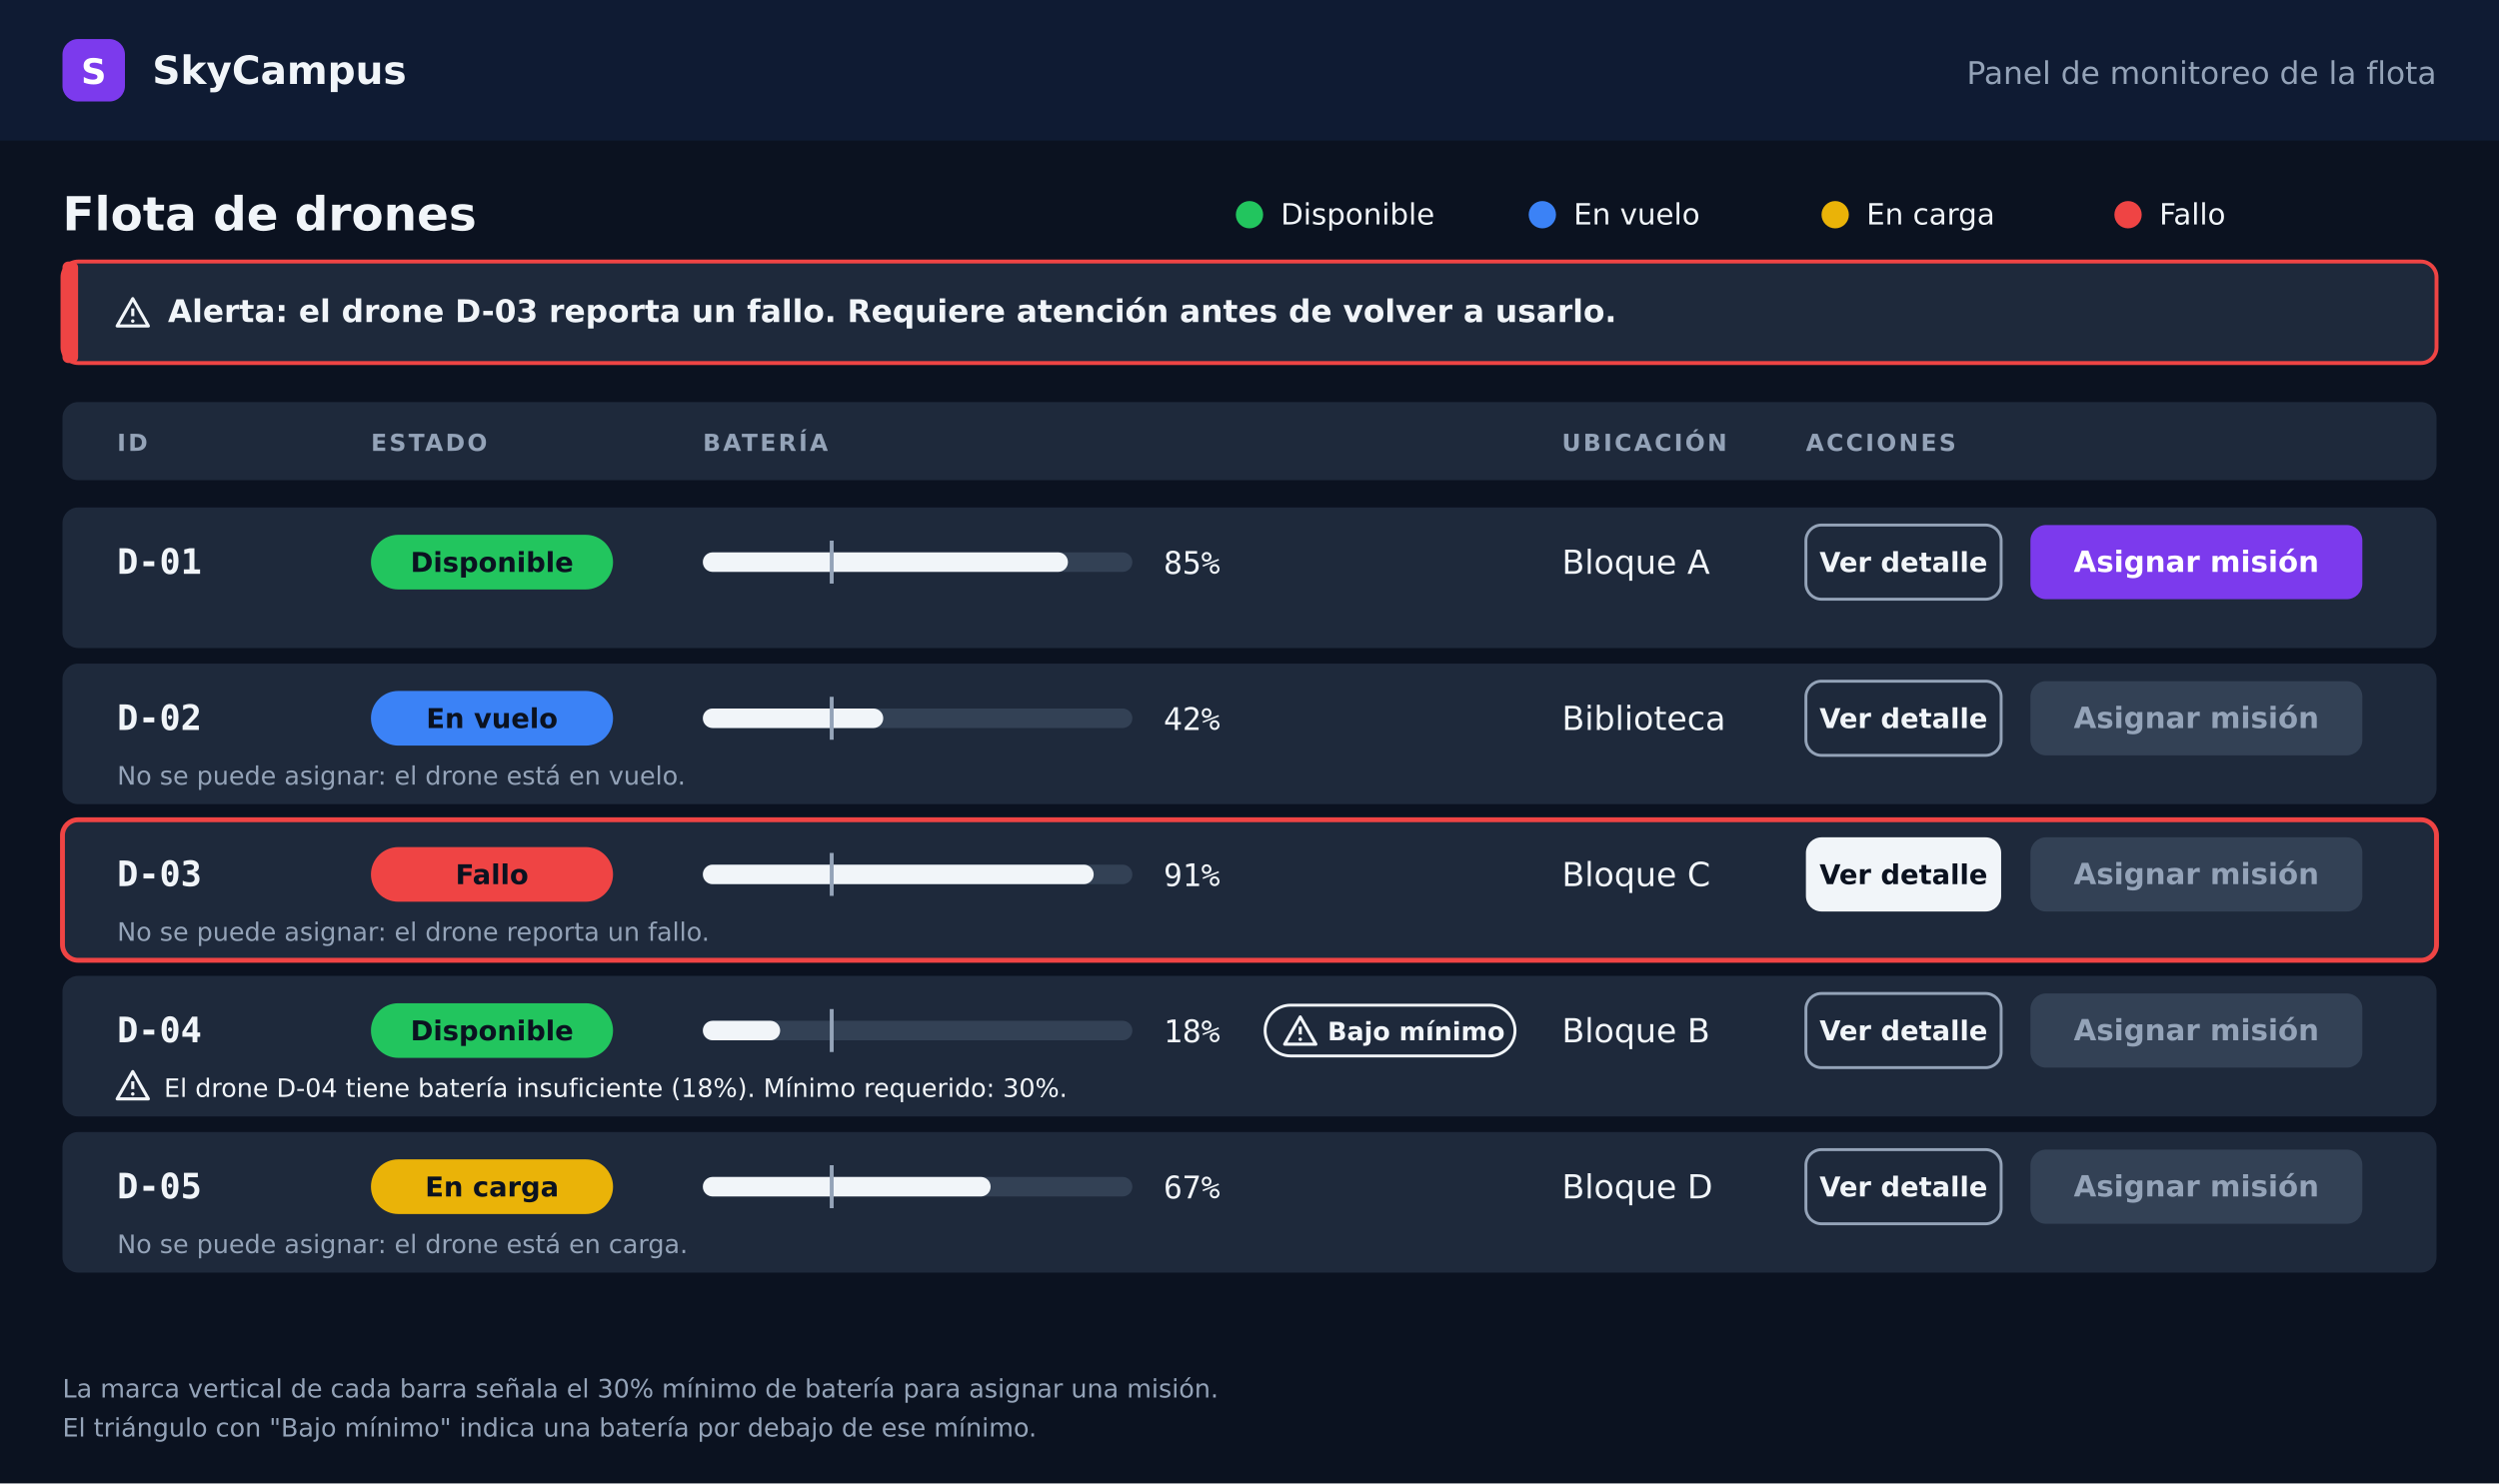
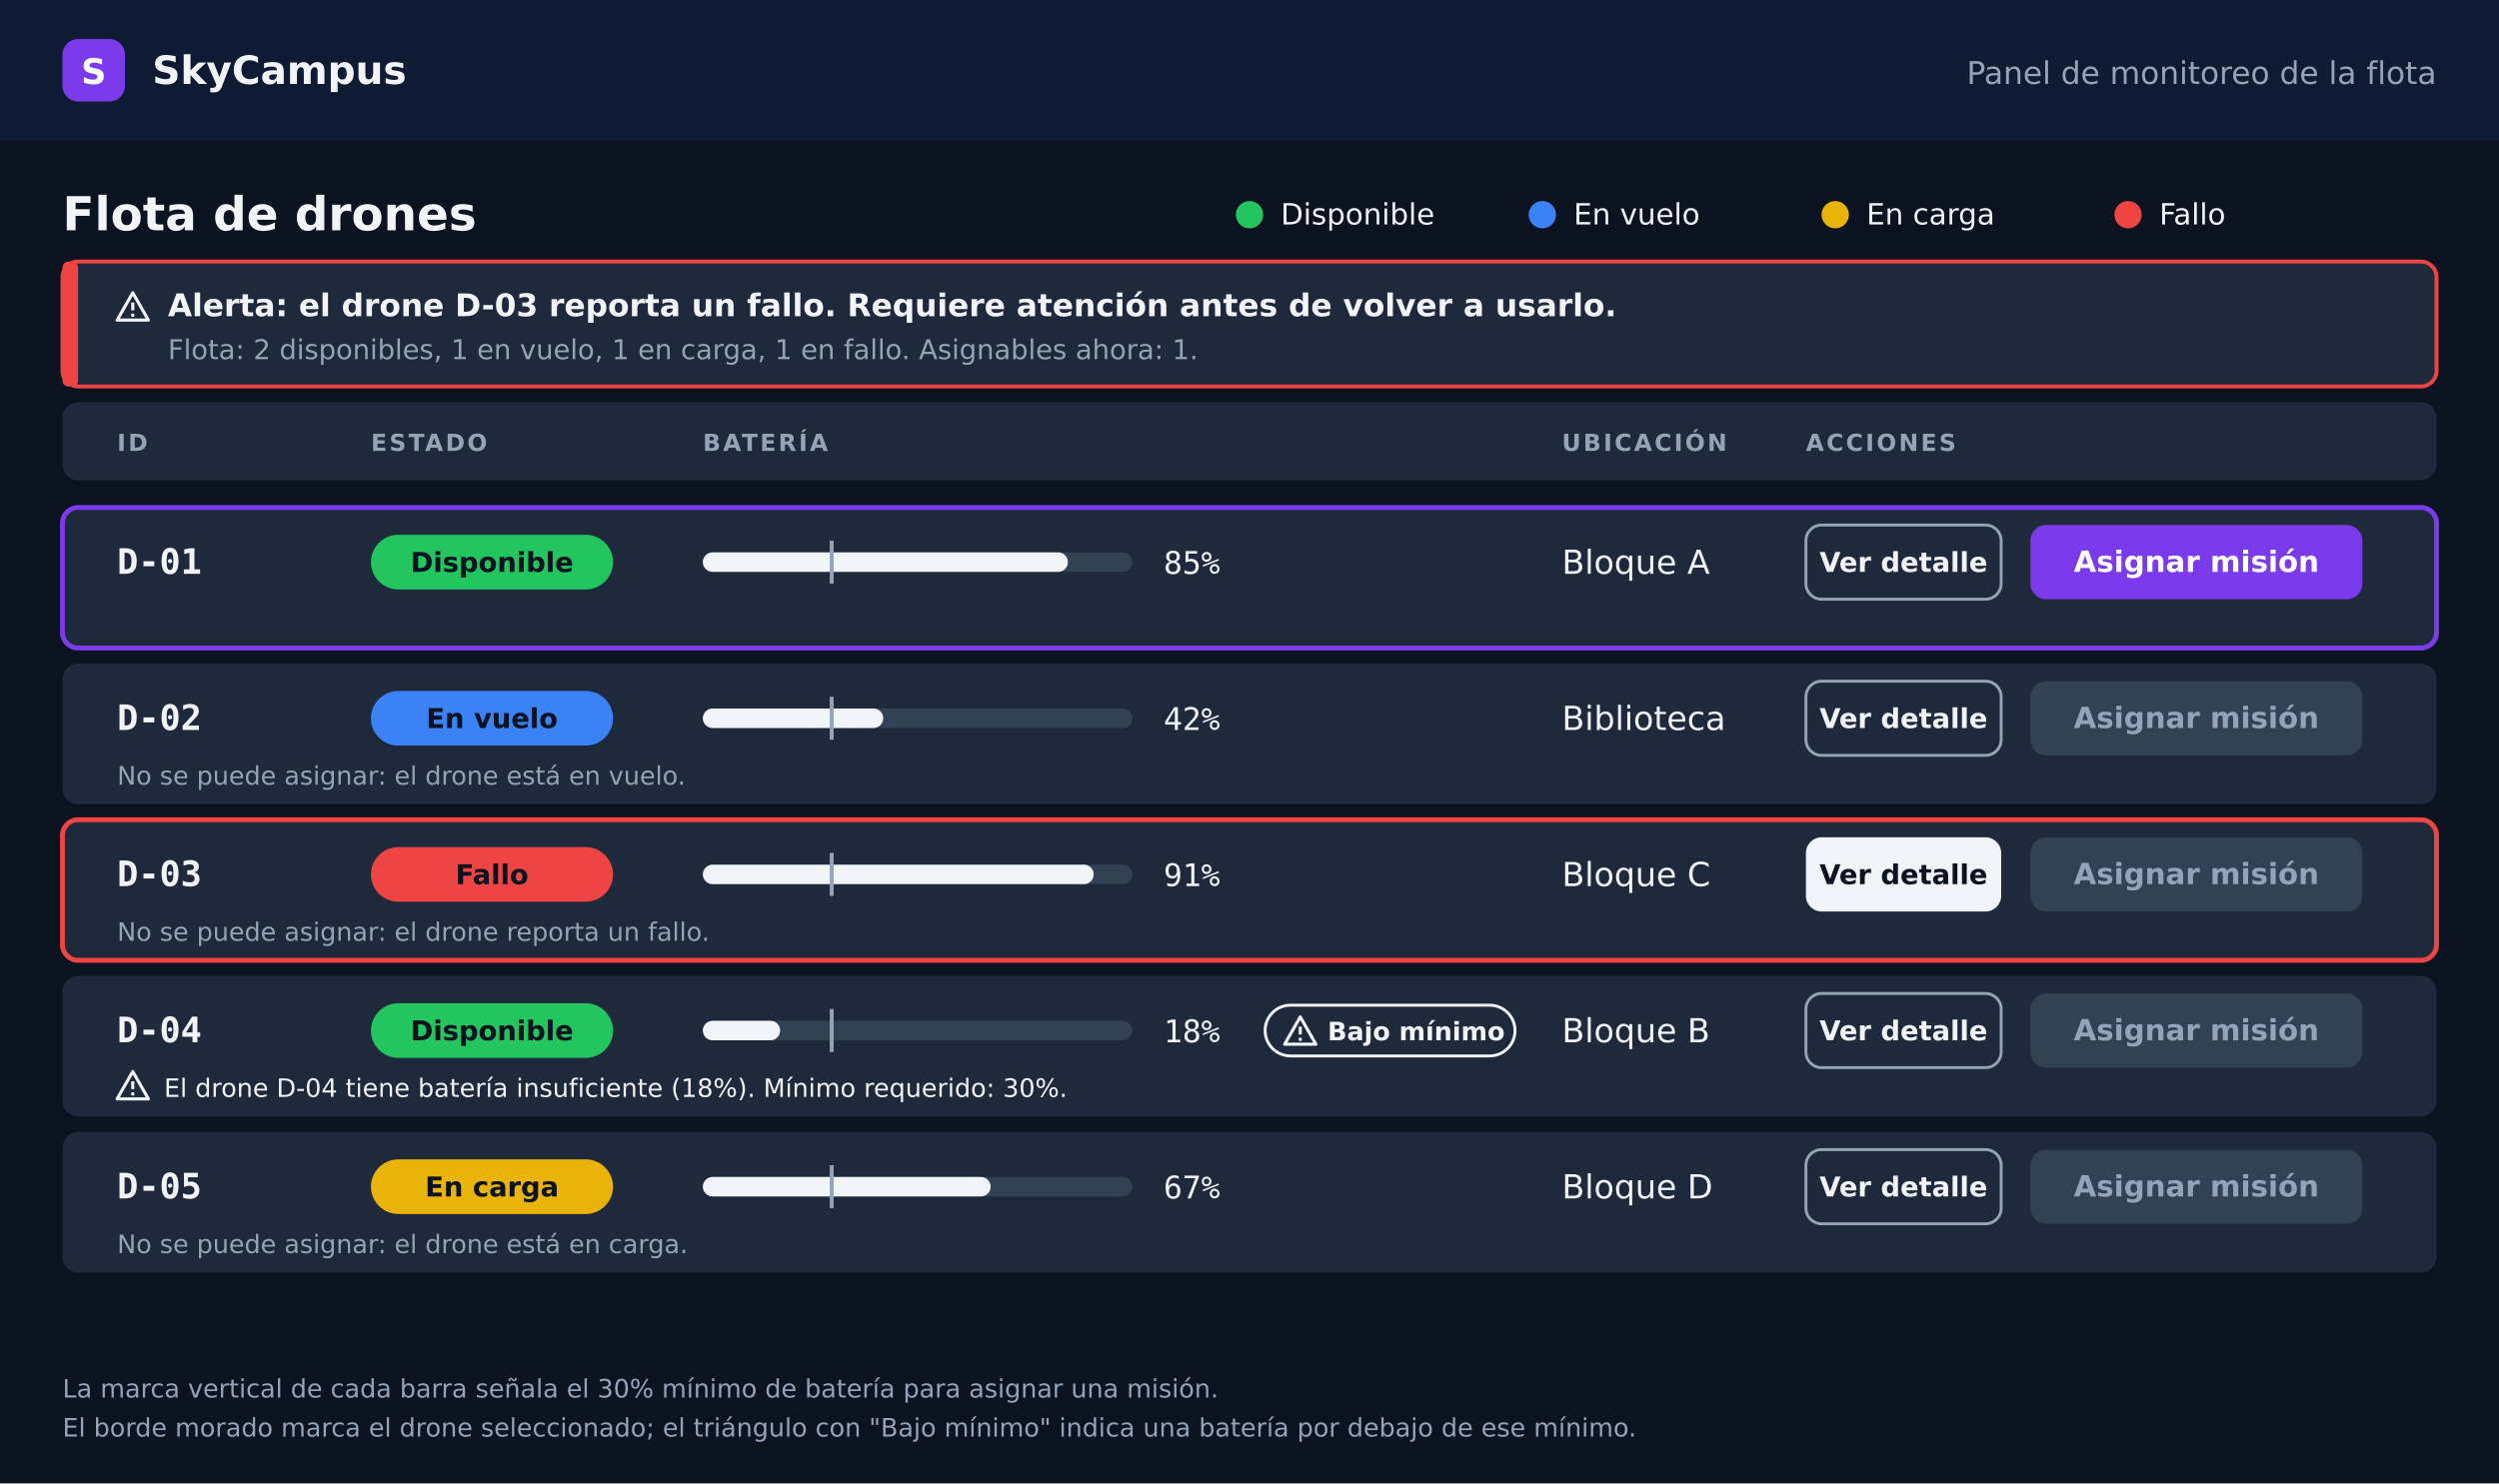
<svg xmlns="http://www.w3.org/2000/svg" width="1280" height="760" viewBox="0 0 1280 760" font-family="DejaVu Sans, Inter, Segoe UI, Helvetica, Arial, sans-serif">
  <rect width="1280" height="760" fill="#0B1220" />
  <rect width="1280" height="72" fill="#0F1B33" />
  <rect x="32" y="20" width="32" height="32" rx="8" fill="#7C3AED" />
  <text x="48" y="43" text-anchor="middle" font-size="18" font-weight="700" fill="#FFFFFF">S</text>
  <text x="78" y="43" font-size="20" font-weight="700" fill="#F1F5F9">SkyCampus</text>
  <text x="1248" y="43" text-anchor="end" font-size="16" fill="#94A3B8">Panel de monitoreo de la flota</text>
  <text x="32" y="118" font-size="24" font-weight="700" fill="#F1F5F9">Flota de drones</text>
  <circle cx="640" cy="110" r="7" fill="#22C55E" />
  <text x="656" y="115" font-size="15" fill="#F1F5F9">Disponible</text>
  <circle cx="790" cy="110" r="7" fill="#3B82F6" />
  <text x="806" y="115" font-size="15" fill="#F1F5F9">En vuelo</text>
  <circle cx="940" cy="110" r="7" fill="#EAB308" />
  <text x="956" y="115" font-size="15" fill="#F1F5F9">En carga</text>
  <circle cx="1090" cy="110" r="7" fill="#EF4444" />
  <text x="1106" y="115" font-size="15" fill="#F1F5F9">Fallo</text>
-   <rect x="32" y="134" width="1216" height="52" rx="8" fill="#1E293B" stroke="#EF4444" stroke-width="2" />
-   <rect x="32" y="134" width="8" height="52" rx="3" fill="#EF4444" />
-   <path d="M68 153 L76 167 L60 167 Z" fill="none" stroke="#F1F5F9" stroke-width="1.6" stroke-linejoin="round" />
-   <line x1="68" y1="158" x2="68" y2="162" stroke="#F1F5F9" stroke-width="1.6" />
-   <circle cx="68" cy="164.5" r="0.9" fill="#F1F5F9" />
-   <text x="86" y="165" font-size="16" font-weight="600" fill="#F1F5F9">Alerta: el drone D-03 reporta un fallo. Requiere atención antes de volver a usarlo.</text>
+   <rect x="32" y="134" width="1216" height="64" rx="8" fill="#1E293B" stroke="#EF4444" stroke-width="2" />
+   <rect x="32" y="134" width="8" height="64" rx="3" fill="#EF4444" />
+   <path d="M68 150 L76 164 L60 164 Z" fill="none" stroke="#F1F5F9" stroke-width="1.6" stroke-linejoin="round" />
+   <line x1="68" y1="155" x2="68" y2="159" stroke="#F1F5F9" stroke-width="1.6" />
+   <circle cx="68" cy="161.5" r="0.9" fill="#F1F5F9" />
+   <text x="86" y="162" font-size="16" font-weight="600" fill="#F1F5F9">Alerta: el drone D-03 reporta un fallo. Requiere atención antes de volver a usarlo.</text>
+   <text x="86" y="184" font-size="14" fill="#94A3B8">Flota: 2 disponibles, 1 en vuelo, 1 en carga, 1 en fallo. Asignables ahora: 1.</text>
  <rect x="32" y="206" width="1216" height="40" rx="8" fill="#1E293B" />
  <text x="60" y="231" font-size="12" font-weight="600" letter-spacing="1.2" fill="#94A3B8">ID</text>
  <text x="190" y="231" font-size="12" font-weight="600" letter-spacing="1.2" fill="#94A3B8">ESTADO</text>
  <text x="360" y="231" font-size="12" font-weight="600" letter-spacing="1.2" fill="#94A3B8">BATERÍA</text>
  <text x="800" y="231" font-size="12" font-weight="600" letter-spacing="1.2" fill="#94A3B8">UBICACIÓN</text>
  <text x="925" y="231" font-size="12" font-weight="600" letter-spacing="1.2" fill="#94A3B8">ACCIONES</text>
-   <rect x="32" y="260" width="1216" height="72" rx="8" fill="#1E293B" />
+   <rect x="32" y="260" width="1216" height="72" rx="8" fill="#1E293B" stroke="#7C3AED" stroke-width="2.5" />
  <text x="60" y="294" font-family="DejaVu Sans Mono, JetBrains Mono, Consolas, monospace" font-size="18" font-weight="700" fill="#F1F5F9">D-01</text>
  <rect x="190" y="274" width="124" height="28" rx="14" fill="#22C55E" />
  <text x="252" y="293" text-anchor="middle" font-size="14" font-weight="600" fill="#0B1220">Disponible</text>
  <rect x="360" y="283" width="220" height="10" rx="5" fill="#334155" />
  <rect x="360" y="283" width="187.0" height="10" rx="5" fill="#F1F5F9" />
  <rect x="425.0" y="277" width="2" height="22" fill="#94A3B8" />
  <text x="596" y="294" font-family="DejaVu Sans Mono, JetBrains Mono, Consolas, monospace" font-size="16" fill="#F1F5F9">85%</text>
  <text x="800" y="294" font-size="17" fill="#F1F5F9">Bloque A</text>
  <rect x="925" y="269" width="100" height="38" rx="8" fill="none" stroke="#94A3B8" stroke-width="1.5" />
  <text x="975" y="293" text-anchor="middle" font-size="14" font-weight="600" fill="#F1F5F9">Ver detalle</text>
  <rect x="1040" y="269" width="170" height="38" rx="8" fill="#7C3AED" />
  <text x="1125" y="293" text-anchor="middle" font-size="15" font-weight="600" fill="#FFFFFF">Asignar misión</text>
  <rect x="32" y="340" width="1216" height="72" rx="8" fill="#1E293B" />
  <text x="60" y="374" font-family="DejaVu Sans Mono, JetBrains Mono, Consolas, monospace" font-size="18" font-weight="700" fill="#F1F5F9">D-02</text>
  <rect x="190" y="354" width="124" height="28" rx="14" fill="#3B82F6" />
  <text x="252" y="373" text-anchor="middle" font-size="14" font-weight="600" fill="#0B1220">En vuelo</text>
  <rect x="360" y="363" width="220" height="10" rx="5" fill="#334155" />
  <rect x="360" y="363" width="92.4" height="10" rx="5" fill="#F1F5F9" />
  <rect x="425.0" y="357" width="2" height="22" fill="#94A3B8" />
  <text x="596" y="374" font-family="DejaVu Sans Mono, JetBrains Mono, Consolas, monospace" font-size="16" fill="#F1F5F9">42%</text>
  <text x="800" y="374" font-size="17" fill="#F1F5F9">Biblioteca</text>
  <rect x="925" y="349" width="100" height="38" rx="8" fill="none" stroke="#94A3B8" stroke-width="1.5" />
  <text x="975" y="373" text-anchor="middle" font-size="14" font-weight="600" fill="#F1F5F9">Ver detalle</text>
  <rect x="1040" y="349" width="170" height="38" rx="8" fill="#334155" />
  <text x="1125" y="373" text-anchor="middle" font-size="15" font-weight="600" fill="#94A3B8">Asignar misión</text>
  <text x="60" y="402" font-size="13" fill="#94A3B8">No se puede asignar: el drone está en vuelo.</text>
  <rect x="32" y="420" width="1216" height="72" rx="8" fill="#1E293B" stroke="#EF4444" stroke-width="2.5" />
  <text x="60" y="454" font-family="DejaVu Sans Mono, JetBrains Mono, Consolas, monospace" font-size="18" font-weight="700" fill="#F1F5F9">D-03</text>
  <rect x="190" y="434" width="124" height="28" rx="14" fill="#EF4444" />
  <text x="252" y="453" text-anchor="middle" font-size="14" font-weight="600" fill="#0B1220">Fallo</text>
  <rect x="360" y="443" width="220" height="10" rx="5" fill="#334155" />
  <rect x="360" y="443" width="200.2" height="10" rx="5" fill="#F1F5F9" />
  <rect x="425.0" y="437" width="2" height="22" fill="#94A3B8" />
  <text x="596" y="454" font-family="DejaVu Sans Mono, JetBrains Mono, Consolas, monospace" font-size="16" fill="#F1F5F9">91%</text>
  <text x="800" y="454" font-size="17" fill="#F1F5F9">Bloque C</text>
  <rect x="925" y="429" width="100" height="38" rx="8" fill="#F1F5F9" />
  <text x="975" y="453" text-anchor="middle" font-size="14" font-weight="600" fill="#0B1220">Ver detalle</text>
  <rect x="1040" y="429" width="170" height="38" rx="8" fill="#334155" />
  <text x="1125" y="453" text-anchor="middle" font-size="15" font-weight="600" fill="#94A3B8">Asignar misión</text>
  <text x="60" y="482" font-size="13" fill="#94A3B8">No se puede asignar: el drone reporta un fallo.</text>
  <rect x="32" y="500" width="1216" height="72" rx="8" fill="#1E293B" />
  <text x="60" y="534" font-family="DejaVu Sans Mono, JetBrains Mono, Consolas, monospace" font-size="18" font-weight="700" fill="#F1F5F9">D-04</text>
  <rect x="190" y="514" width="124" height="28" rx="14" fill="#22C55E" />
  <text x="252" y="533" text-anchor="middle" font-size="14" font-weight="600" fill="#0B1220">Disponible</text>
  <rect x="360" y="523" width="220" height="10" rx="5" fill="#334155" />
  <rect x="360" y="523" width="39.6" height="10" rx="5" fill="#F1F5F9" />
  <rect x="425.0" y="517" width="2" height="22" fill="#94A3B8" />
  <text x="596" y="534" font-family="DejaVu Sans Mono, JetBrains Mono, Consolas, monospace" font-size="16" fill="#F1F5F9">18%</text>
  <rect x="648" y="515" width="128" height="26" rx="13" fill="none" stroke="#F1F5F9" stroke-width="1.5" />
  <path d="M666 521 L674 535 L658 535 Z" fill="none" stroke="#F1F5F9" stroke-width="1.6" stroke-linejoin="round" />
  <line x1="666" y1="526" x2="666" y2="530" stroke="#F1F5F9" stroke-width="1.6" />
  <circle cx="666" cy="532.5" r="0.9" fill="#F1F5F9" />
  <text x="680" y="533" font-size="13" font-weight="600" fill="#F1F5F9">Bajo mínimo</text>
  <text x="800" y="534" font-size="17" fill="#F1F5F9">Bloque B</text>
  <rect x="925" y="509" width="100" height="38" rx="8" fill="none" stroke="#94A3B8" stroke-width="1.5" />
  <text x="975" y="533" text-anchor="middle" font-size="14" font-weight="600" fill="#F1F5F9">Ver detalle</text>
  <rect x="1040" y="509" width="170" height="38" rx="8" fill="#334155" />
  <text x="1125" y="533" text-anchor="middle" font-size="15" font-weight="600" fill="#94A3B8">Asignar misión</text>
  <path d="M68 549 L76 563 L60 563 Z" fill="none" stroke="#F1F5F9" stroke-width="1.6" stroke-linejoin="round" />
  <line x1="68" y1="554" x2="68" y2="558" stroke="#F1F5F9" stroke-width="1.6" />
  <circle cx="68" cy="560.5" r="0.9" fill="#F1F5F9" />
  <text x="84" y="562" font-size="13" fill="#F1F5F9">El drone D-04 tiene batería insuficiente (18%). Mínimo requerido: 30%.</text>
  <rect x="32" y="580" width="1216" height="72" rx="8" fill="#1E293B" />
  <text x="60" y="614" font-family="DejaVu Sans Mono, JetBrains Mono, Consolas, monospace" font-size="18" font-weight="700" fill="#F1F5F9">D-05</text>
  <rect x="190" y="594" width="124" height="28" rx="14" fill="#EAB308" />
  <text x="252" y="613" text-anchor="middle" font-size="14" font-weight="600" fill="#0B1220">En carga</text>
  <rect x="360" y="603" width="220" height="10" rx="5" fill="#334155" />
  <rect x="360" y="603" width="147.4" height="10" rx="5" fill="#F1F5F9" />
  <rect x="425.0" y="597" width="2" height="22" fill="#94A3B8" />
  <text x="596" y="614" font-family="DejaVu Sans Mono, JetBrains Mono, Consolas, monospace" font-size="16" fill="#F1F5F9">67%</text>
  <text x="800" y="614" font-size="17" fill="#F1F5F9">Bloque D</text>
  <rect x="925" y="589" width="100" height="38" rx="8" fill="none" stroke="#94A3B8" stroke-width="1.5" />
  <text x="975" y="613" text-anchor="middle" font-size="14" font-weight="600" fill="#F1F5F9">Ver detalle</text>
  <rect x="1040" y="589" width="170" height="38" rx="8" fill="#334155" />
  <text x="1125" y="613" text-anchor="middle" font-size="15" font-weight="600" fill="#94A3B8">Asignar misión</text>
  <text x="60" y="642" font-size="13" fill="#94A3B8">No se puede asignar: el drone está en carga.</text>
  <text x="32" y="716" font-size="13" fill="#94A3B8">La marca vertical de cada barra señala el 30% mínimo de batería para asignar una misión.</text>
-   <text x="32" y="736" font-size="13" fill="#94A3B8">El triángulo con "Bajo mínimo" indica una batería por debajo de ese mínimo.</text>
+   <text x="32" y="736" font-size="13" fill="#94A3B8">El borde morado marca el drone seleccionado; el triángulo con "Bajo mínimo" indica una batería por debajo de ese mínimo.</text>
</svg>
